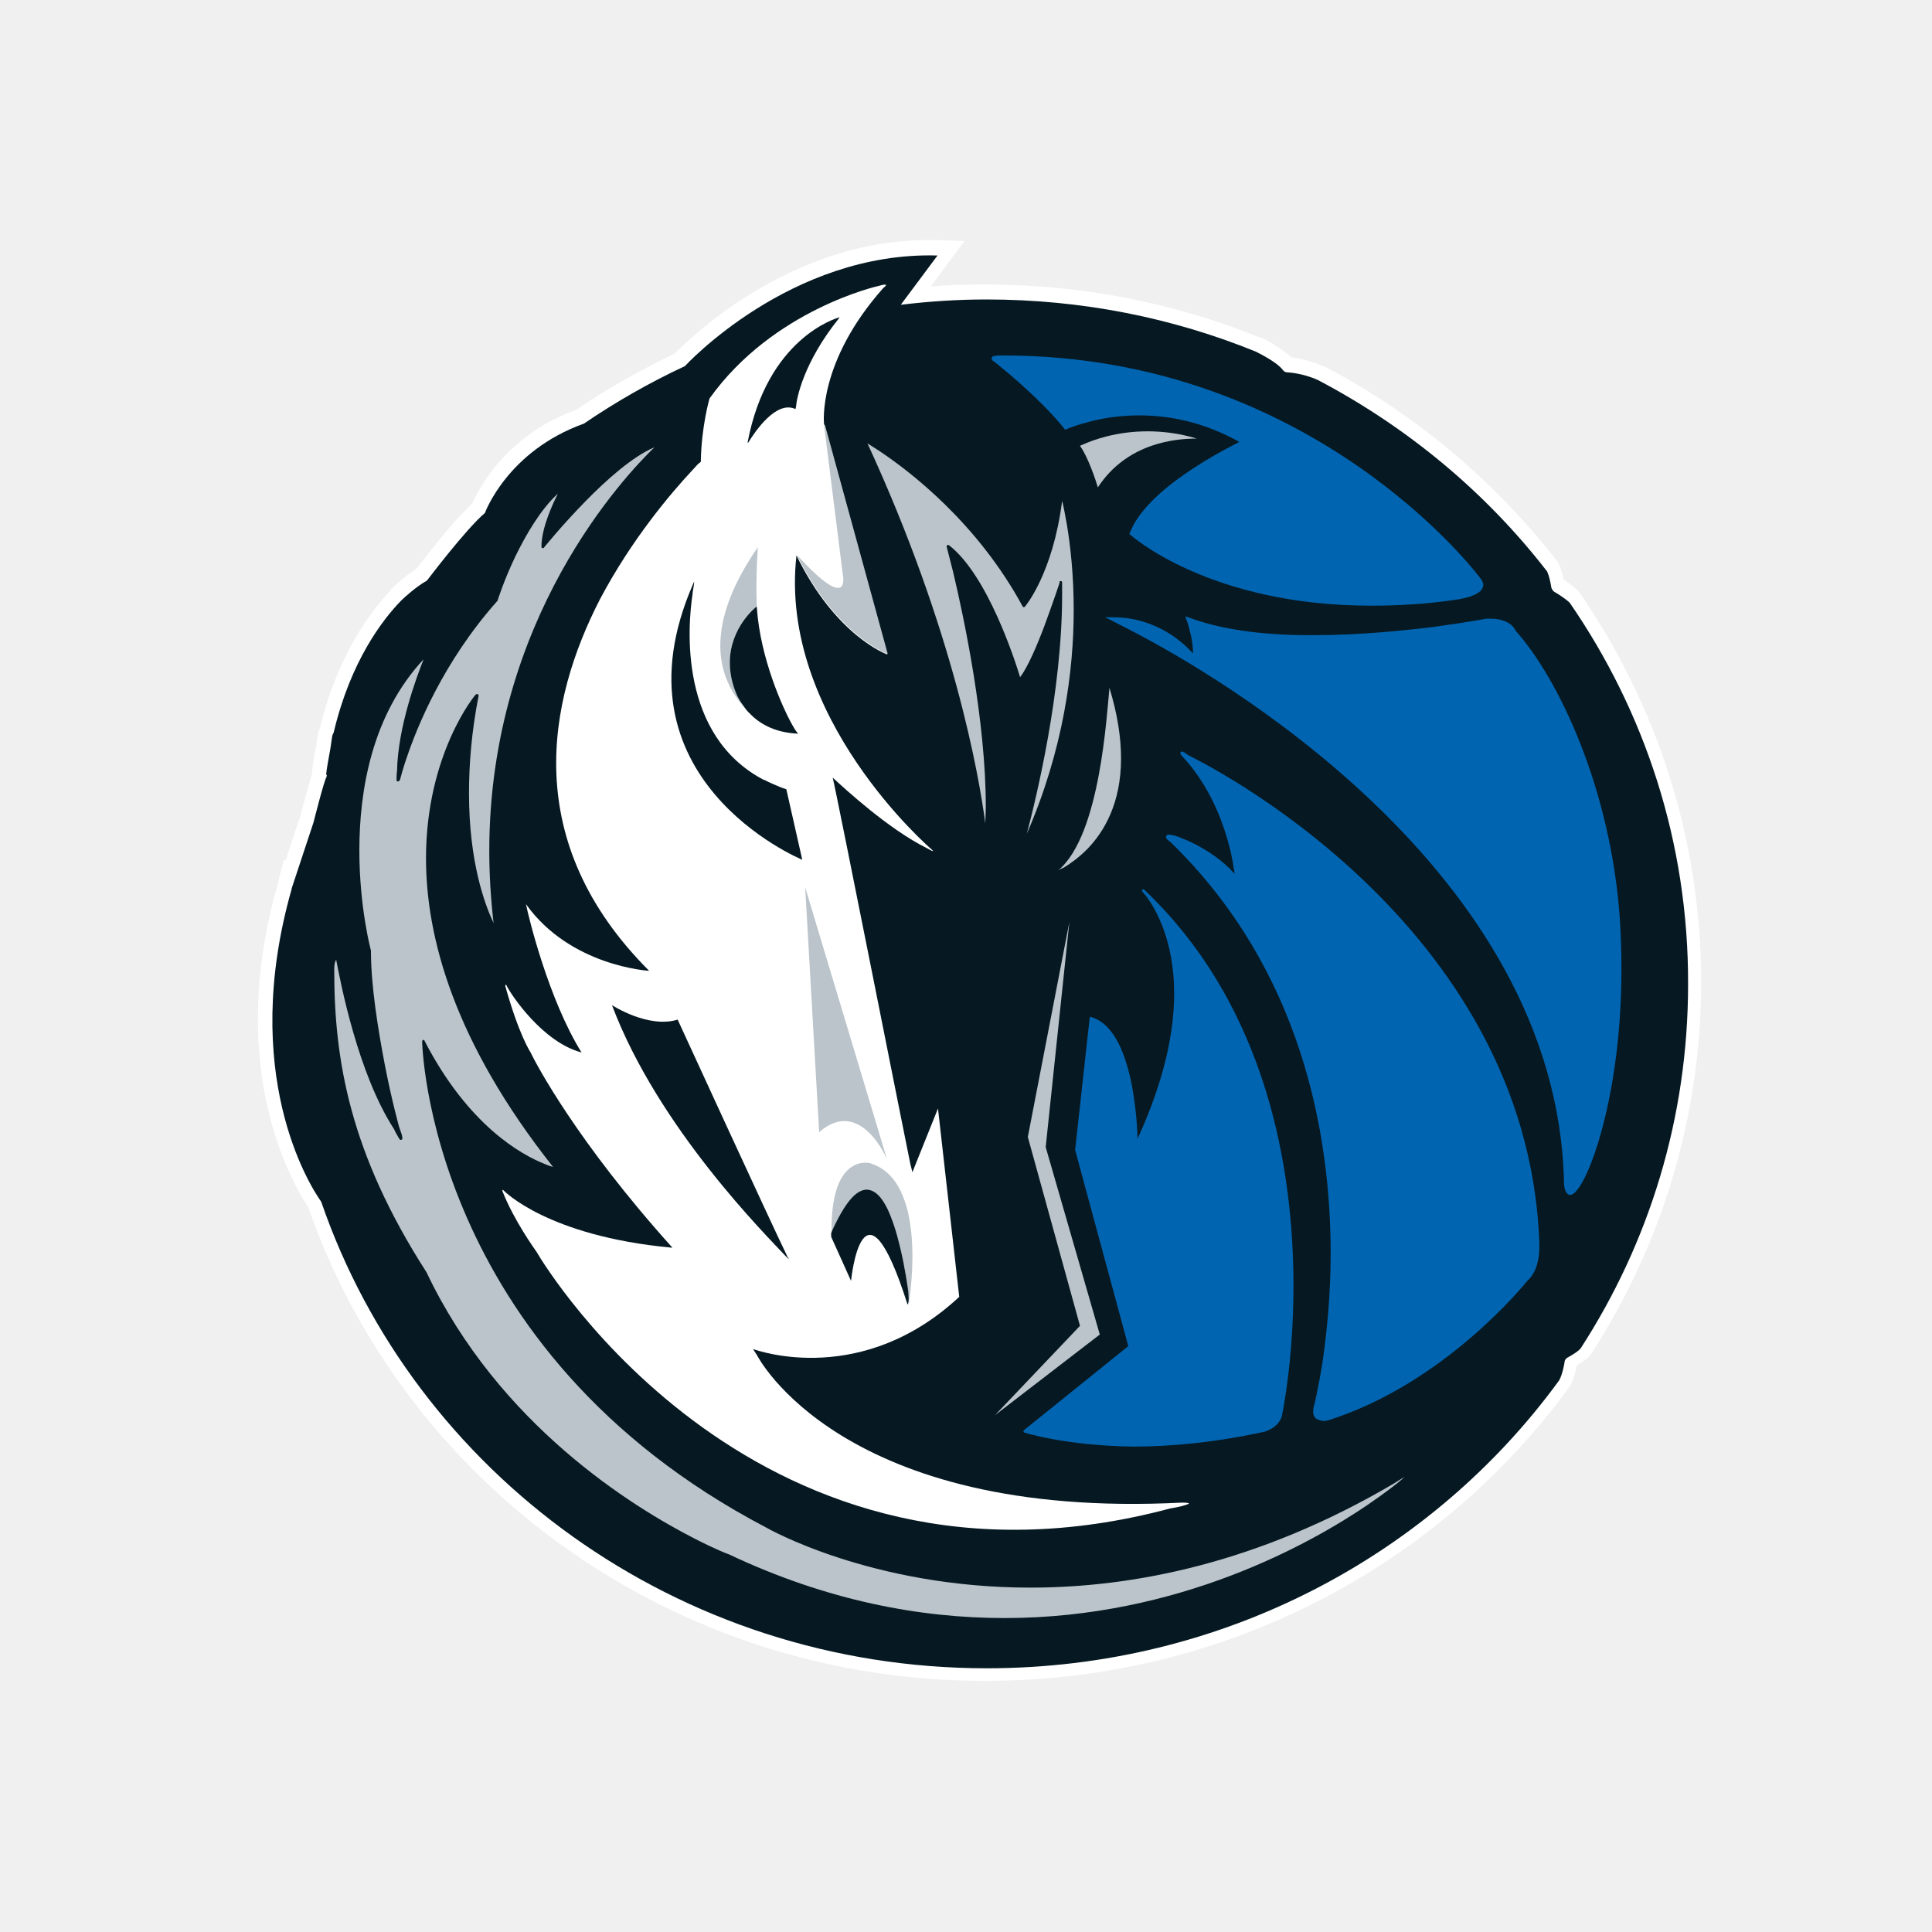
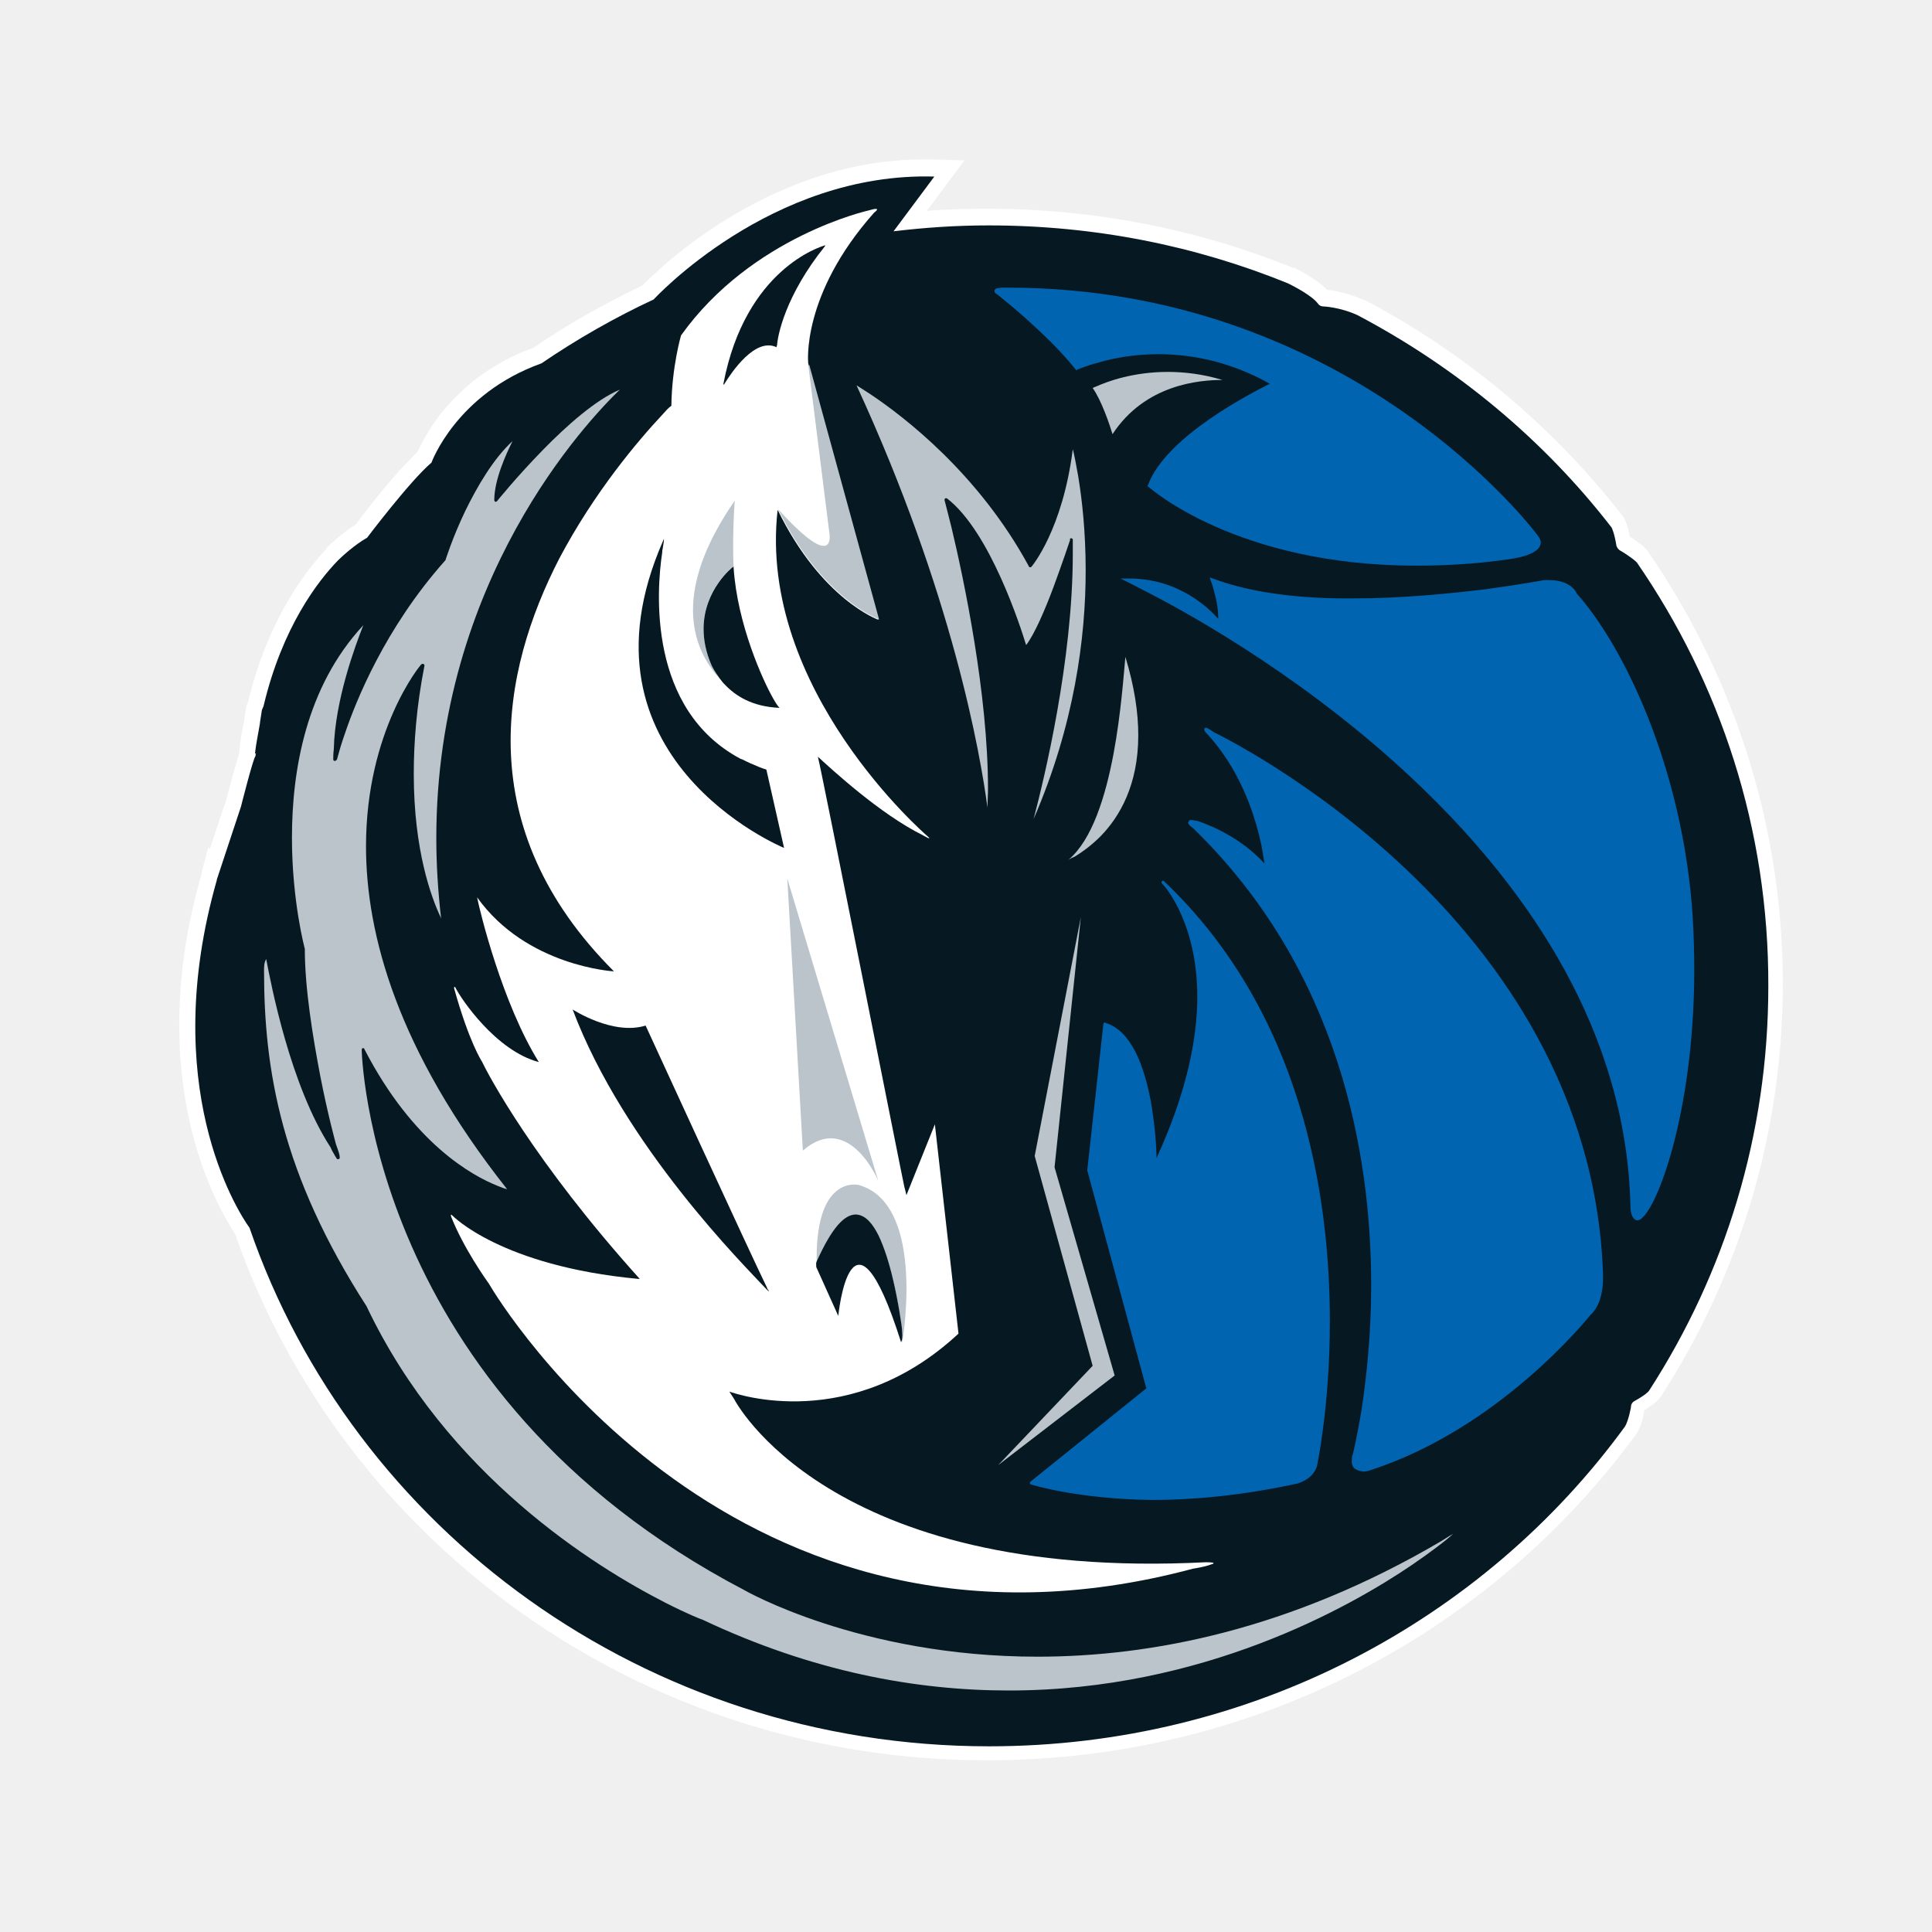
- <svg xmlns="http://www.w3.org/2000/svg" version="1.1" id="Layer_1" x="0px" y="0px" viewBox="0 0 400 400" style="enable-background:new 0 0 400 400;" xml:space="preserve">
+ <svg xmlns="http://www.w3.org/2000/svg" data-sfandom-renewal="20261009" shape-rendering="geometricPrecision" preserveAspectRatio="xMidYMid meet" version="1.1" id="Layer_1" x="0px" y="0px" viewBox="20 20 360 360" style="enable-background:new 0 0 400 400;" xml:space="preserve">
  <style type="text/css">
	.st0{fill:#FFFFFF;}
	.st1{fill:#061922;}
	.st2{fill:#BBC4CA;}
	.st3{fill:#0064B1;}
</style>
  <g>
    <g>
      <path class="st0" d="M63.8,249.9c-2.4-3.6-10.4-17.1-10.4-38.9l0,0c0-8.2,1.1-17.5,4.1-27.9l0,0c0-0.1,0-0.1,0-0.2l0,0l1.3-5    l0.3,0.3c0.2-0.6,0.4-1.2,0.6-1.8l0,0c1-3.1,2.1-6.4,2.4-7.1l0,0c0.2-0.7,1.1-4.4,1.9-7l0,0c0.2-0.8,0.4-1.4,0.6-2l0,0l0-0.4    c0.2-1.9,0.5-3.8,0.9-5.6l0,0c0.1-1,0.3-1.9,0.4-2.7l0,0l0.1-0.3l0.1-0.3c0.1-0.2,0.2-0.4,0.2-0.5l0,0    c3.7-15.2,10.7-24.2,14.6-28.3l0,0l0-0.1l0-0.1c0.8-0.7,2.9-2.7,5.4-4.3l0,0c1.1-1.5,4.8-6.3,8.2-10.1l0,0    c1.2-1.3,2.3-2.4,3.3-3.4l0,0c0.6-1.3,1.9-4,4.4-7.2l0,0c3.4-4.2,8.8-9.2,17.2-12.2l0,0c6.4-4.4,13.2-8.2,20.3-11.6l0,0    c1.4-1.4,6.5-6.5,14.5-11.6l0,0c9.3-5.9,22.4-11.9,38-11.9l0,0c0.6,0,1.2,0,1.8,0l0,0l5.7,0.2l-7,9.4c3.7-0.3,7.5-0.4,11.3-0.4    l0,0c20.1,0,39.4,3.9,56.9,11l0,0l0.1,0l0.1,0c0.7,0.3,1.9,0.9,3.1,1.7l0,0c1.1,0.7,2.1,1.4,3.1,2.4l0,0c1.2,0.1,3.8,0.6,6.6,1.8    l0,0l0.1,0l0.1,0c18.9,9.9,35.4,23.8,48.3,40.4l0,0l0.1,0.1l0.1,0.2c0.2,0.3,0.7,1.4,1.1,3.5l0,0c0.2,0.1,0.5,0.3,0.9,0.6l0,0    c0.7,0.5,1.5,1,2.2,1.8l0,0l0.2,0.2l0.1,0.2c15.8,23,25.1,50.7,25.1,80.5l0,0c0,28.2-8.3,54.6-22.7,76.9l0,0l-0.1,0.1l-0.1,0.1    c-0.2,0.3-0.3,0.4-0.5,0.6l0,0c-0.2,0.2-0.4,0.4-0.7,0.6l0,0c-0.4,0.3-1,0.7-1.7,1.2l0,0c-0.1,0.3-0.1,0.6-0.2,1.1l0,0    c-0.2,0.9-0.5,2-1.2,3.1l0,0l0,0.1l-0.1,0.1c-26.9,36.8-71,60.8-120.9,60.8l0,0C139.1,348.1,83.7,307.1,63.8,249.9L63.8,249.9z" />
    </g>
    <path class="st1" d="M325,124.8c-0.9-0.9-2.9-2.1-2.9-2.1c-0.7-0.3-0.9-1-0.9-1c-0.4-2.5-0.9-3.4-0.9-3.4   c-12.6-16.3-28.8-29.8-47.4-39.6c-3.3-1.5-6.3-1.6-6.3-1.6c-0.7,0-1-0.5-1-0.5c-1.1-1.5-4.4-3.2-5.6-3.8c-17.2-7-36-10.8-55.8-10.8   c-6,0-11.9,0.4-17.7,1.1l7.6-10.2c-30.5-0.9-52.3,22.9-52.3,22.9l0,0c-7.3,3.4-14.3,7.4-20.9,11.9l0,0   c-15.9,5.7-20.5,18.5-20.5,18.5c-4,3.4-12,14-12,14c-2.3,1.3-4.7,3.5-5.4,4.2c-3.7,3.8-10.4,12.4-13.9,27.2   c-0.1,0.2-0.2,0.5-0.3,0.7c-0.1,0.8-0.3,1.8-0.4,2.7c-0.3,1.8-0.7,3.6-0.9,5.5l0.2-0.2c-0.1,0.4-0.1,0.6-0.1,0.6   c-0.4,0.3-2.7,9.4-2.7,9.4c-0.4,1.2-4.5,13.6-4.5,13.6l0,0c0,0,0,0.1,0,0.1c-10.9,38.2,3.6,61.3,6.1,64.8   c19.3,56.1,73.7,96.6,137.8,96.6c48.9,0,92.2-23.5,118.5-59.6l0,0c0.7-1.2,1.1-3.6,1.1-3.6c0-0.8,0.6-1.1,0.6-1.1   c2-1.1,2.7-1.8,2.8-2c14.1-21.8,22.2-47.6,22.2-75.3C349.6,174.4,340.5,147.3,325,124.8z" />
    <path class="st0" d="M143.3,97.4c0.4-0.4,0.7-0.8,1-1.1c0.5-0.5,0.7-0.6,0.7-0.6c0.1-0.1,0.1-0.1,0.1-0.1   c0.1-7.3,1.8-13.1,1.8-13.1c13.2-18.5,35-23.3,35-23.3c2.7-0.8,1,0.4,1,0.4c-13.7,15.4-12.3,28.1-12.3,28.1l13.1,47.8   c0,0-10.6-3.7-18.8-20.5c-3.8,33.5,27.8,60.7,27.8,60.7c1.4,1.2-0.8-0.1-0.8-0.1c-7.9-3.9-17-12.3-19.5-14.6   c0.7,2.6,16,79.9,16.1,80.1c0.1,0.4,0.3,1.1,0.4,1.6l5.3-13.2l4.4,39c-20,18.6-41.3,11.3-42.7,10.8c0.5,0.8,0.9,1.4,0.9,1.4   s17.3,34,87.9,30.4c0,0,1.7,0,1.4,0.2c0,0.1-0.1,0.1-0.4,0.2c-1.3,0.5-3.4,0.8-3.4,0.8c-85.2,22.8-129.3-49.8-131.2-53.1   c-0.5-0.7-4.7-6.6-7-12.4c-0.1-0.2-0.2-0.7,0.2-0.3c0,0,9,9.4,34.6,11.8c0.2,0,0.3,0,0.3,0c-19.8-22-28.2-38-29.4-40.5c0,0,0,0,0,0   c0,0-2.4-3.6-5.2-13.7c0,0,0.1-0.5,0.3,0c1,2,7.5,11.7,15.5,13.8h0c-6.8-10.9-11-28.1-11.5-30.7c9.2,12.9,25.5,13.8,25.5,13.8   c0,0,0-0.1-0.1-0.1c0,0.1,0.1,0.1,0.1,0.1c-26.8-26.8-21-55.9-10.2-76.9C130.8,111.6,139,102,143.3,97.4z" />
    <g>
      <g>
        <path class="st2" d="M223.6,274.5L206,293c0,0,0,0,0,0l0,0l21.7-16.7l-11.2-38.8l4.9-46.6l-8.6,44.5L223.6,274.5L223.6,274.5z" />
      </g>
      <g>
        <path class="st2" d="M227.5,160.4c-1.5,8-4,16.1-8.4,19.8l0,0c0.3-0.2,0.7-0.4,1.2-0.6l0,0c1.3-0.8,3-2,4.8-3.8l0,0     c3.5-3.6,7-9.5,7-18.8l0,0c0-4.2-0.7-9-2.4-14.6l0,0C229.4,145.5,228.9,152.9,227.5,160.4L227.5,160.4z" />
      </g>
      <g>
        <path class="st2" d="M227.2,101.6l0.3-0.1L227.2,101.6L227.2,101.6z M227.3,100.9c6.1-9.3,16.2-10.1,20.5-10.1l0,0     c-3.7-1.1-7.1-1.5-10.2-1.5l0,0c-6.5,0-11.3,1.8-13.3,2.7l0,0c-0.3,0.1-0.5,0.2-0.7,0.3l0,0C225.2,94.5,226.8,99.2,227.3,100.9     L227.3,100.9z" />
      </g>
      <g>
        <path class="st2" d="M204.3,172.8L204.3,172.8L204.3,172.8L204.3,172.8z M219.6,120.3c0.2,0,0.3,0.1,0.3,0.3l0,0     c0,0.9,0,1.7,0,2.6l0,0c0,19.9-5.3,41.8-7.3,49.4l0,0c7.6-17.5,9.7-33.8,9.7-46.3l0,0c0-7.3-0.7-13.4-1.4-17.6l0,0     c-0.4-2.2-0.7-3.9-1-5l0,0c-1.9,15-7.6,21.8-7.7,21.9l0,0c-0.1,0.1-0.2,0.1-0.3,0.1l0,0c-0.1,0-0.2-0.1-0.2-0.2l0,0     c-9.4-17.3-23.3-27.9-29.6-32.1l0,0c-1.1-0.7-2-1.3-2.5-1.6l0,0c17.9,38.8,23.1,68.8,24.4,78.7l0,0c0-1.1,0.1-2.3,0.1-3.5l0,0     c0-17.7-4.5-39.1-6.8-48.7l0,0c-0.8-3.2-1.3-5.1-1.3-5.1l0,0c0-0.1,0-0.3,0.1-0.3l0,0c0.1-0.1,0.2-0.1,0.4,0l0,0     c8,6.2,13.7,24,14.7,27.3l0,0c1.5-1.9,3.5-6.5,5.1-10.8l0,0c1.7-4.6,3.1-8.8,3.1-8.8l0,0C219.3,120.4,219.4,120.3,219.6,120.3     L219.6,120.3C219.5,120.3,219.5,120.3,219.6,120.3L219.6,120.3z M211.9,125.4l0.3-0.1L211.9,125.4L211.9,125.4z" />
      </g>
      <g>
        <path class="st2" d="M69.2,200.9c0,18.5,3.2,37.8,19.1,62.5l0,0l0,0c15,31.6,42.7,48.6,55.6,55.2l0,0c4.3,2.2,6.9,3.2,7,3.2l0,0     c20.5,9.7,39.8,13.2,57.1,13.2l0,0c36.2,0,63.6-15.6,75.1-23.4l0,0c3.8-2.6,5.9-4.3,5.9-4.3l0,0l0.2,0.2l-0.2-0.2     c0.8-0.6,1.3-1.1,1.8-1.5l0,0c-0.2,0.1-0.5,0.3-0.7,0.4l0,0c-0.8,0.5-1.6,1-1.6,1l0,0c-28.1,16.5-54,21.5-75.2,21.5l0,0     c-33.1,0-54.6-12.4-54.6-12.4l0,0c-70.3-36.8-71.3-100.7-71.3-100.7l0,0c0-0.1,0.1-0.3,0.2-0.3l0,0c0.1,0,0.3,0,0.3,0.2l0,0     c9.1,17.6,20.1,23.6,24.9,25.5l0,0c0.7,0.3,1.3,0.5,1.7,0.6l0,0C94,215.7,88.2,194,88.2,177.7l0,0c0-21.6,10.2-33.9,10.3-33.9     l0,0c0.1-0.1,0.2-0.1,0.4-0.1l0,0c0.1,0.1,0.2,0.2,0.2,0.3l0,0c-1.5,7.6-2,14.4-2,20.2l0,0c0,14.3,3.3,23.1,5,26.7l0,0     c0,0.1,0.1,0.2,0.1,0.3l0,0c-0.6-5.2-0.9-10.2-0.9-15l0,0c0-48.2,28.2-77.8,34.2-83.6l0,0c-4.5,1.9-9.9,6.7-14.3,11.2l0,0     c-4.9,5-8.6,9.6-8.6,9.6l0,0c-0.1,0.1-0.2,0.1-0.3,0.1l0,0c-0.1,0-0.2-0.2-0.2-0.3l0,0c0-3.8,2.2-8.6,3.4-11l0,0     c-3.6,3.3-6.6,8.5-8.8,13l0,0c-2.4,5-3.7,9.2-3.7,9.2l0,0l-0.1,0.1c-11.2,12.6-16.6,26.2-18.6,32.1l0,0c-0.7,2-1,3.1-1,3.1l0,0     c-0.3,1-0.4,1.5-0.5,1.8l0,0c-0.1,0.1-0.1,0.2-0.4,0.3l0,0c-0.2,0-0.3-0.2-0.3-0.2l0,0c0-0.1,0-0.1,0-0.2l0,0c0-0.1,0-0.3,0-0.4     l0,0c0-0.6,0.1-1.4,0.1-1.4l0,0c0.2-9.1,4-19.3,5.5-23.1l0,0c-10.7,11.5-13.3,27.1-13.3,39.6l0,0c0,5.9,0.6,11.1,1.2,14.8l0,0     c0.6,3.7,1.2,5.9,1.2,5.9l0,0l0,0.1c0,7.3,1.5,16.4,2.9,23.7l0,0c1.4,7.2,2.9,12.6,2.9,12.6l0,0c0.5,1.4,0.7,2,0.7,2.4l0,0     c0,0.1,0,0.1,0,0.2l0,0c0,0.1-0.2,0.2-0.3,0.2l0,0c-0.2,0-0.3-0.1-0.3-0.2l0,0c-0.1-0.1-0.1-0.2-0.2-0.3l0,0     c-0.1-0.2-0.3-0.5-0.4-0.7l0,0c-0.3-0.5-0.5-1-0.5-1l0,0c-7.5-11.5-11.1-30.4-12-35.1l0,0C69.2,199.4,69.2,200.1,69.2,200.9     L69.2,200.9z" />
      </g>
    </g>
    <g>
      <g>
        <path class="st3" d="M234,110.7l-0.2-0.1l0.1-0.2c3.4-9.2,19.6-17.3,22.7-18.9l0,0c-7.5-4.2-14.7-5.5-20.7-5.5l0,0     c-4.5,0-8.3,0.7-11,1.5l0,0c-2.7,0.7-4.2,1.4-4.2,1.4v0l-0.2,0.1l-0.1-0.2c-2.8-3.5-6.4-6.9-9.3-9.5l0,0     c-2.8-2.5-4.9-4.1-5.1-4.3l0,0c-0.4-0.3-0.7-0.4-0.7-0.8l0,0c0-0.2,0.2-0.4,0.3-0.4l0,0c0.1-0.1,0.3-0.1,0.4-0.1l0,0     c0.3-0.1,0.7-0.1,1-0.1l0,0c0.4,0,0.7,0,0.8,0l0,0c64.4,0,98.6,46,98.6,46l0,0c0.4,0.5,0.7,1,0.7,1.5l0,0c-0.1,1.4-1.6,2-3,2.5     l0,0c-1.4,0.4-2.9,0.6-2.9,0.6l0,0c-6.2,0.9-12,1.2-17.3,1.2l0,0C250.2,125.4,234,110.7,234,110.7L234,110.7z" />
      </g>
      <g>
        <path class="st3" d="M212.1,296.6c-0.1,0-0.2-0.1-0.2-0.2l0,0c0-0.1,0-0.2,0.1-0.3l0,0l21.6-17.4l-11-40.6l0-0.1l3-27.2     c0-0.1,0.1-0.2,0.1-0.2l0,0c0.1-0.1,0.2-0.1,0.3,0l0,0c4.9,1.5,7.2,8.2,8.4,14.4l0,0c0.8,4.5,1.1,8.7,1.1,10.8l0,0     c5.7-12.4,7.6-22.4,7.6-30.1l0,0c0-10.9-3.8-17.4-5.6-19.9l0,0c-0.6-0.8-1-1.2-1-1.2l0,0l0,0c-0.1-0.1-0.1-0.3,0-0.4l0,0     c0.1-0.1,0.3-0.1,0.4,0l0,0c25.7,24.4,30.9,58.5,30.9,82l0,0c0,15.9-2.4,26.9-2.4,27l0,0l0,0c-0.8,2.5-3.4,3.1-3.5,3.2l0,0     c-10.5,2.3-19.7,3.1-27.3,3.1l0,0C220.5,299.3,212.1,296.6,212.1,296.6L212.1,296.6z" />
      </g>
      <g>
        <path class="st3" d="M272.5,293.7c-0.4-0.3-0.7-0.9-0.6-1.6l0,0c0-0.3,0-0.7,0.2-1.2l0,0c0,0,0.8-3.2,1.7-8.8l0,0     c0.8-5.5,1.7-13.4,1.7-22.6l0,0c0-24.5-5.9-58.7-33.2-85.2l0,0c-0.1-0.1-0.5-0.3-0.7-0.6l0,0c-0.1-0.1-0.2-0.2-0.2-0.4l0,0     c0-0.1,0.1-0.3,0.2-0.4l0,0c0.1-0.1,0.2-0.1,0.4-0.1l0,0c0.3,0,0.6,0.1,1.2,0.2l0,0c0,0,7.3,2.2,12.4,7.9l0,0     c0-0.4-0.1-0.8-0.2-1.3l0,0c-0.2-1.5-0.6-3.5-1.3-5.9l0,0c-1.4-4.8-3.9-10.9-8.5-16.2l0,0c0,0-0.6-0.7-1-1.1l0,0     c-0.1-0.2-0.2-0.2-0.2-0.5l0,0c0-0.1,0-0.2,0.1-0.2l0,0c0.1-0.1,0.2-0.1,0.2-0.1l0,0c0.2,0,0.3,0.1,0.5,0.2l0,0     c0.2,0.1,0.5,0.3,0.9,0.6l0,0c1.6,0.8,70.2,34,72.6,100.9l0,0c0,0,0,0.4,0,1l0,0c0,1.6-0.3,4.9-2.4,6.8l0,0     c-0.7,0.8-16.9,21-40.8,28.8l0,0c0,0-0.7,0.3-1.5,0.3l0,0C273.4,294.1,272.9,294,272.5,293.7L272.5,293.7z" />
      </g>
      <g>
        <path class="st3" d="M324.1,246.5c-0.2-0.5-0.3-1.1-0.3-2l0,0l0,0c-1.6-64.4-72.2-105-89.9-114.1l0,0c-2.5-1.3-3.9-2-3.9-2l0,0     l-1.2-0.6l1.4,0c0.1,0,0.1,0,0.2,0l0,0c9.3,0,14.9,5.6,16.6,7.5l0,0v0l0,0c0-1.7-0.3-3.5-0.7-4.8l0,0c-0.3-1.4-0.7-2.3-0.7-2.3     l0,0l-0.2-0.6l0.6,0.2c7.4,2.8,16.9,3.8,26.3,3.7l0,0c9,0,17.9-0.9,24.5-1.7l0,0c6.6-0.9,10.9-1.7,10.9-1.7l0,0l0,0l0,0     c0.3,0,0.7,0,1,0l0,0c3.8,0,5,2.1,5.1,2.5l0,0c8.8,9.8,19.8,32.7,21.6,60.1l0,0c0.2,3.4,0.3,6.8,0.3,10l0,0     c0,24.1-5.8,41.6-9.2,45.7l0,0c-0.5,0.6-0.9,1-1.5,1l0,0C324.6,247.3,324.3,247,324.1,246.5L324.1,246.5z" />
      </g>
    </g>
    <path class="st1" d="M173.7,65.9c0-0.1,0.1-0.1,0.1-0.2l0,0l0,0c-0.8,0.2-14.9,4.4-19,25.8c0,0,0,0.4,0.2,0   c1.3-2.1,5.7-8.7,9.7-6.8c0,0,0-0.2,0.1-0.4C164.9,82.6,166.3,75.1,173.7,65.9z" />
    <g>
      <path class="st1" d="M162.9,259.9c-3-6.1-22.6-48.8-22.6-48.8c-6.1,1.9-13.6-3-13.6-3c0,0,0,0,0,0c9.6,25.5,32.2,47.9,35.9,51.9    c0,0,0,0,0.1,0.1c0.6,0.7,0.6,0.4,0.6,0.4C163.1,260.4,163,260.2,162.9,259.9z" />
    </g>
    <g>
      <path class="st1" d="M143.5,120.9c-17.6,40.3,22.1,56.9,22.6,57.1l0,0l-2.1-9.3l-1.2-5.3c-1-0.3-1.9-0.7-2.8-1.1    c-0.3-0.1-0.6-0.3-0.9-0.4c-0.4-0.2-0.7-0.4-1.1-0.5c-17.3-9.2-15.7-31.3-14.6-38.5c0-0.1,0-0.1,0-0.2c0-0.2,0.1-0.4,0.1-0.6    c0.1-0.7,0.2-1.1,0.2-1.4c0-0.1,0-0.2,0-0.2c0,0,0,0,0,0C143.8,120.1,143.6,120.7,143.5,120.9z" />
    </g>
    <path class="st2" d="M169.6,234.4l-2.9-50.7l17,56.5C183.8,240.2,178.2,226.9,169.6,234.4z" />
    <g>
      <path class="st2" d="M170.7,88.7l3.8,30.3c0,0,1.8,8.3-9.5-4.1c8.2,16.8,18.8,20.5,18.8,20.5l-13-47.4    C170.7,88.1,170.6,88.2,170.7,88.7z" />
    </g>
    <path class="st2" d="M152.6,144c-1.1-2.5-1.5-4.8-1.5-6.8c0-7.4,5.4-11.5,5.4-11.5l0.2-0.1c0,0.1-0.3-4.7,0.2-12.3   c-4.4,6.4-13.6,21.6-2.5,33.5c-0.2-0.2-0.3-0.5-0.5-0.7C153.3,145.2,152.9,144.6,152.6,144z" />
    <path class="st1" d="M164.1,150.2c-1.9-3.3-6.7-13.8-7.4-24.4c0-0.1,0-0.1,0-0.2l-0.2,0.1c0,0-5.4,4.2-5.4,11.5   c0,2,0.4,4.3,1.5,6.8c0.3,0.6,0.7,1.3,1.3,2.1c0.1,0.2,0.3,0.4,0.5,0.7c0.2,0.3,0.4,0.5,0.7,0.8c1.9,2,5,4.1,10.2,4.3   C165.2,151.9,164.7,151.3,164.1,150.2z" />
    <g>
      <g>
        <path class="st2" d="M188,270.3L188,270.3C188,270.3,188,270.3,188,270.3C188,270.3,188,270.3,188,270.3     C188,270.3,188,270.3,188,270.3C188,270.3,188,270.3,188,270.3z" />
        <path class="st2" d="M179.5,246.4c1.8,0,3.1,1.6,4.2,3.9c1.1,2.3,2,5.2,2.7,8.2c0.9,3.7,1.4,7.4,1.7,9.6c0,1,0,1.8,0,2.2     c0,0,0,0,0,0c0.4-2.4,4-26.1-8.1-29.5c0,0-8.4-2.1-7.8,15.3c0.1-0.4,0.1-0.7,0.1-1.1C175,248.9,177.3,246.4,179.5,246.4z" />
        <path class="st1" d="M188,270.3C188,270.3,188,270.3,188,270.3C188,270.3,188,270.3,188,270.3C188,270.3,188,270.3,188,270.3z" />
        <path class="st1" d="M188.1,268c0-0.7-0.8-5.9-1.7-9.6c-0.7-3-1.6-5.9-2.7-8.2c-1.1-2.2-2.4-3.8-4.2-3.9c-2.2,0-4.5,2.5-7.3,8.7     c-0.2,0.4-0.1,0.5-0.1,1.1l4.1,9.1c0,0,2.4-24.4,11.7,4.9c0,0.1,0,0.1,0,0.1l0,0c0,0,0,0,0-0.1c0,0,0,0,0,0c0,0,0,0,0,0     c0,0,0,0,0,0C188.1,269.8,188.2,269.3,188.1,268z" />
      </g>
    </g>
  </g>
</svg>
